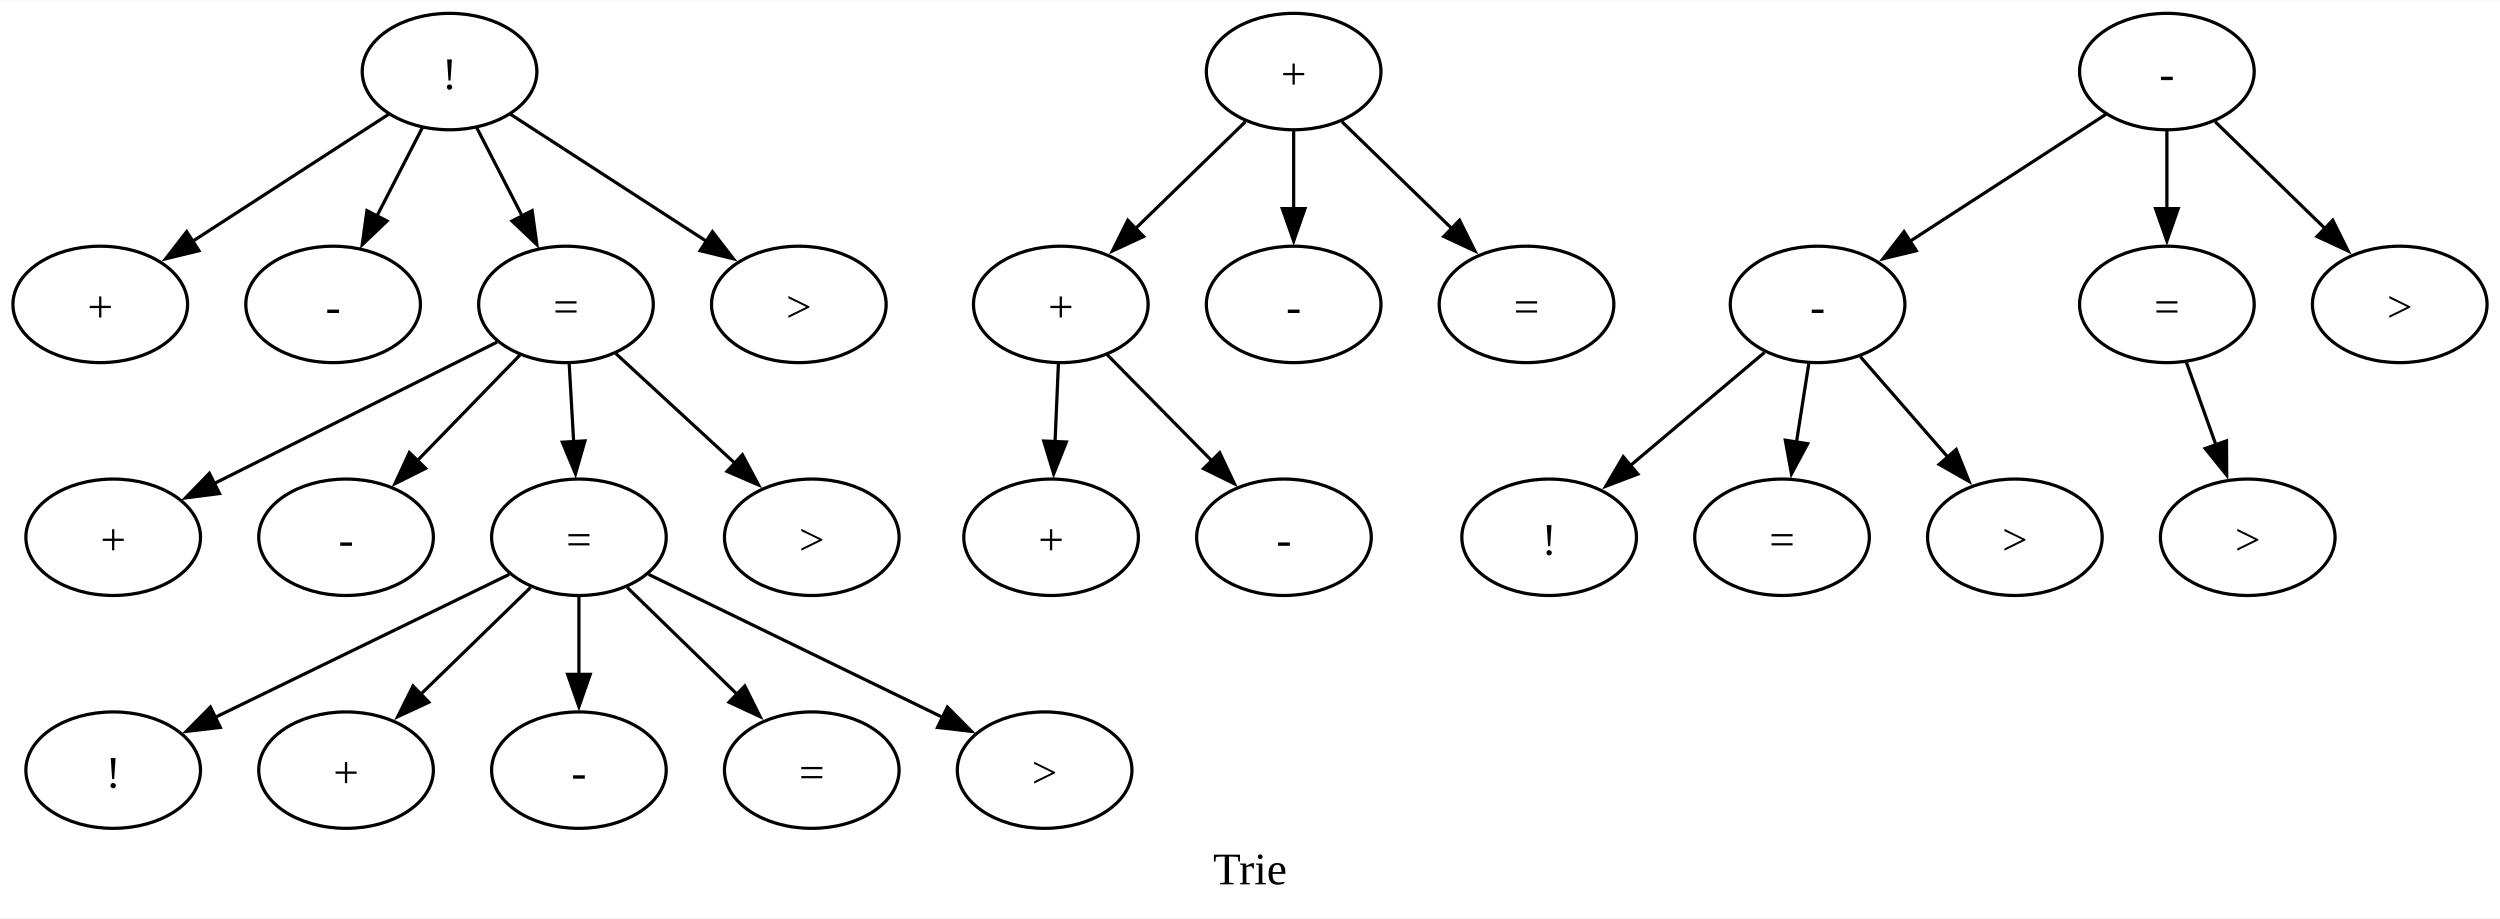
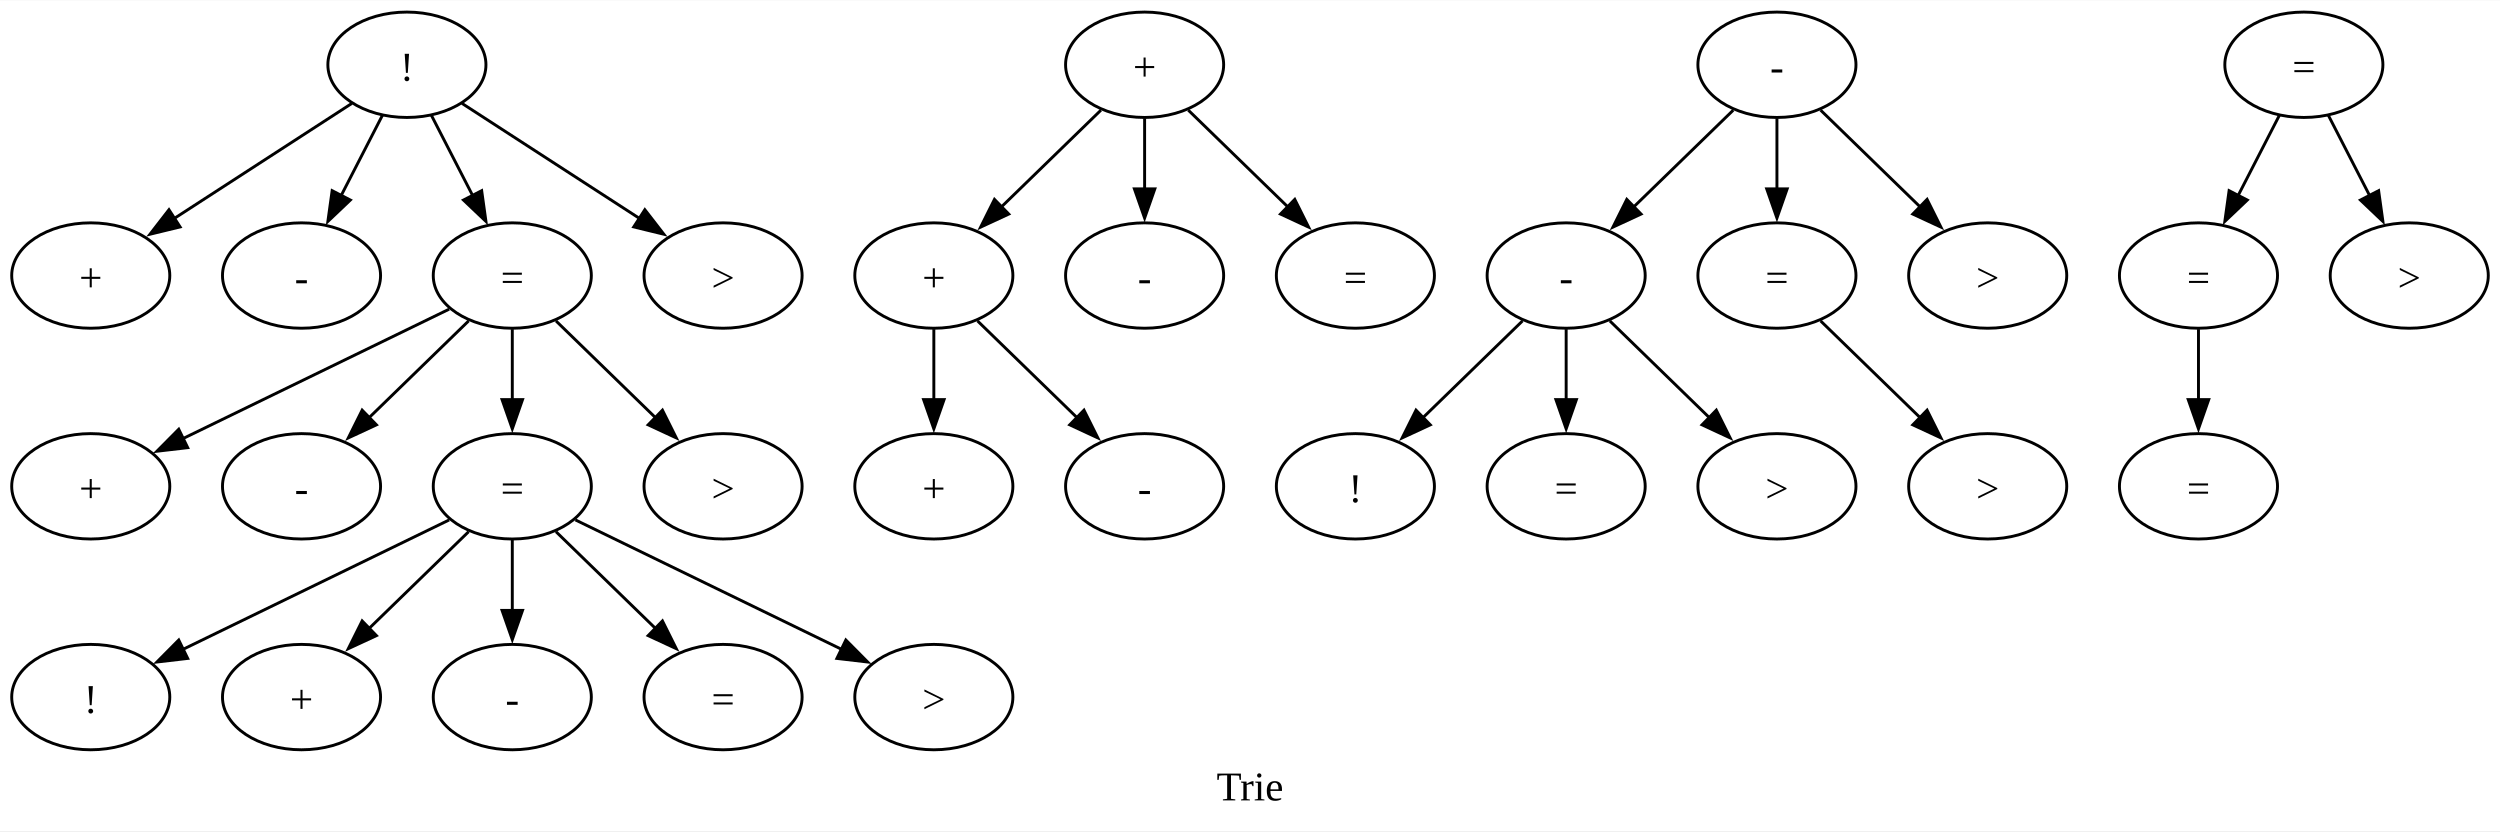
- <svg xmlns="http://www.w3.org/2000/svg" width="773pt" height="284pt" viewBox="0.00 0.00 773.00 283.75">
+ <svg xmlns="http://www.w3.org/2000/svg" width="854pt" height="284pt" viewBox="0.00 0.00 854.00 283.75">
  <g id="graph0" class="graph" transform="scale(1 1) rotate(0) translate(4 279.75)">
-     <polygon fill="white" stroke="none" points="-4,4 -4,-279.75 769,-279.75 769,4 -4,4" />
-     <text text-anchor="middle" x="382.5" y="-6.45" font-family="Times New Roman,serif" font-size="14.00">Trie</text>
+     <polygon fill="white" stroke="none" points="-4,4 -4,-279.75 850,-279.75 850,4 -4,4" />
+     <text text-anchor="middle" x="423" y="-6.45" font-family="Times New Roman,serif" font-size="14.00">Trie</text>
    <g id="node1" class="node">
      <ellipse fill="none" stroke="black" cx="135" cy="-257.75" rx="27" ry="18" />
      <text text-anchor="middle" x="135" y="-252.32" font-family="Times New Roman,serif" font-size="14.00">!</text>
    </g>
    <g id="node2" class="node">
      <ellipse fill="none" stroke="black" cx="27" cy="-185.75" rx="27" ry="18" />
      <text text-anchor="middle" x="27" y="-180.32" font-family="Times New Roman,serif" font-size="14.00">+</text>
    </g>
    <g id="edge1" class="edge">
      <path fill="none" stroke="black" d="M116.19,-244.56C99.41,-233.68 74.61,-217.61 55.41,-205.17" />
      <polygon fill="black" stroke="black" points="57.52,-202.36 47.23,-199.86 53.72,-208.24 57.52,-202.36" />
    </g>
    <g id="node3" class="node">
      <ellipse fill="none" stroke="black" cx="99" cy="-185.75" rx="27" ry="18" />
      <text text-anchor="middle" x="99" y="-180.32" font-family="Times New Roman,serif" font-size="14.00">-</text>
    </g>
    <g id="edge2" class="edge">
      <path fill="none" stroke="black" d="M126.65,-240.51C122.42,-232.3 117.19,-222.12 112.42,-212.84" />
      <polygon fill="black" stroke="black" points="115.68,-211.54 108,-204.24 109.46,-214.74 115.68,-211.54" />
    </g>
    <g id="node4" class="node">
      <ellipse fill="none" stroke="black" cx="171" cy="-185.75" rx="27" ry="18" />
      <text text-anchor="middle" x="171" y="-180.32" font-family="Times New Roman,serif" font-size="14.00">=</text>
    </g>
    <g id="edge3" class="edge">
      <path fill="none" stroke="black" d="M143.35,-240.51C147.58,-232.3 152.81,-222.12 157.58,-212.84" />
      <polygon fill="black" stroke="black" points="160.54,-214.74 162,-204.24 154.32,-211.54 160.54,-214.74" />
    </g>
    <g id="node5" class="node">
      <ellipse fill="none" stroke="black" cx="243" cy="-185.75" rx="27" ry="18" />
      <text text-anchor="middle" x="243" y="-180.32" font-family="Times New Roman,serif" font-size="14.00">&gt;</text>
    </g>
    <g id="edge4" class="edge">
      <path fill="none" stroke="black" d="M153.81,-244.56C170.59,-233.68 195.39,-217.61 214.59,-205.17" />
      <polygon fill="black" stroke="black" points="216.28,-208.24 222.77,-199.86 212.48,-202.36 216.28,-208.24" />
    </g>
    <g id="node6" class="node">
-       <ellipse fill="none" stroke="black" cx="31" cy="-113.75" rx="27" ry="18" />
-       <text text-anchor="middle" x="31" y="-108.33" font-family="Times New Roman,serif" font-size="14.00">+</text>
+       <ellipse fill="none" stroke="black" cx="27" cy="-113.75" rx="27" ry="18" />
+       <text text-anchor="middle" x="27" y="-108.33" font-family="Times New Roman,serif" font-size="14.00">+</text>
    </g>
    <g id="edge5" class="edge">
-       <path fill="none" stroke="black" d="M149.74,-174.12C126.37,-162.44 88.62,-143.56 61.97,-130.24" />
-       <polygon fill="black" stroke="black" points="63.87,-127.27 53.36,-125.93 60.74,-133.53 63.87,-127.27" />
+       <path fill="none" stroke="black" d="M149.44,-174.27C125.34,-162.55 86.08,-143.47 58.53,-130.07" />
+       <polygon fill="black" stroke="black" points="60.12,-126.96 49.6,-125.73 57.06,-133.25 60.12,-126.96" />
    </g>
    <g id="node7" class="node">
-       <ellipse fill="none" stroke="black" cx="103" cy="-113.75" rx="27" ry="18" />
-       <text text-anchor="middle" x="103" y="-108.33" font-family="Times New Roman,serif" font-size="14.00">-</text>
+       <ellipse fill="none" stroke="black" cx="99" cy="-113.75" rx="27" ry="18" />
+       <text text-anchor="middle" x="99" y="-108.33" font-family="Times New Roman,serif" font-size="14.00">-</text>
    </g>
    <g id="edge6" class="edge">
-       <path fill="none" stroke="black" d="M156.91,-170.25C147.7,-160.77 135.48,-148.19 125.01,-137.41" />
-       <polygon fill="black" stroke="black" points="127.6,-135.06 118.13,-130.32 122.58,-139.93 127.6,-135.06" />
+       <path fill="none" stroke="black" d="M156.08,-170.25C146.23,-160.67 133.14,-147.94 121.97,-137.09" />
+       <polygon fill="black" stroke="black" points="124.59,-134.75 114.98,-130.29 119.71,-139.77 124.59,-134.75" />
    </g>
    <g id="node8" class="node">
-       <ellipse fill="none" stroke="black" cx="175" cy="-113.75" rx="27" ry="18" />
-       <text text-anchor="middle" x="175" y="-108.33" font-family="Times New Roman,serif" font-size="14.00">=</text>
+       <ellipse fill="none" stroke="black" cx="171" cy="-113.75" rx="27" ry="18" />
+       <text text-anchor="middle" x="171" y="-108.33" font-family="Times New Roman,serif" font-size="14.00">=</text>
    </g>
    <g id="edge7" class="edge">
-       <path fill="none" stroke="black" d="M171.99,-167.45C172.41,-160.16 172.9,-151.48 173.37,-143.29" />
-       <polygon fill="black" stroke="black" points="176.86,-143.55 173.94,-133.37 169.87,-143.15 176.86,-143.55" />
+       <path fill="none" stroke="black" d="M171,-167.45C171,-160.16 171,-151.48 171,-143.29" />
+       <polygon fill="black" stroke="black" points="174.5,-143.37 171,-133.37 167.5,-143.37 174.5,-143.37" />
    </g>
    <g id="node9" class="node">
-       <ellipse fill="none" stroke="black" cx="247" cy="-113.75" rx="27" ry="18" />
-       <text text-anchor="middle" x="247" y="-108.33" font-family="Times New Roman,serif" font-size="14.00">&gt;</text>
+       <ellipse fill="none" stroke="black" cx="243" cy="-113.75" rx="27" ry="18" />
+       <text text-anchor="middle" x="243" y="-108.33" font-family="Times New Roman,serif" font-size="14.00">&gt;</text>
    </g>
    <g id="edge8" class="edge">
-       <path fill="none" stroke="black" d="M186.38,-170.58C196.99,-160.81 211.3,-147.63 223.35,-136.53" />
-       <polygon fill="black" stroke="black" points="225.55,-139.27 230.53,-129.92 220.8,-134.12 225.55,-139.27" />
+       <path fill="none" stroke="black" d="M185.92,-170.25C195.77,-160.67 208.86,-147.94 220.03,-137.09" />
+       <polygon fill="black" stroke="black" points="222.29,-139.77 227.02,-130.29 217.41,-134.75 222.29,-139.77" />
    </g>
    <g id="node10" class="node">
-       <ellipse fill="none" stroke="black" cx="31" cy="-41.75" rx="27" ry="18" />
-       <text text-anchor="middle" x="31" y="-36.33" font-family="Times New Roman,serif" font-size="14.00">!</text>
+       <ellipse fill="none" stroke="black" cx="27" cy="-41.75" rx="27" ry="18" />
+       <text text-anchor="middle" x="27" y="-36.33" font-family="Times New Roman,serif" font-size="14.00">!</text>
    </g>
    <g id="edge9" class="edge">
-       <path fill="none" stroke="black" d="M153.44,-102.27C129.34,-90.55 90.08,-71.47 62.53,-58.07" />
-       <polygon fill="black" stroke="black" points="64.12,-54.96 53.6,-53.73 61.06,-61.25 64.12,-54.96" />
+       <path fill="none" stroke="black" d="M149.44,-102.27C125.34,-90.55 86.08,-71.47 58.53,-58.07" />
+       <polygon fill="black" stroke="black" points="60.12,-54.96 49.6,-53.73 57.06,-61.25 60.12,-54.96" />
    </g>
    <g id="node11" class="node">
-       <ellipse fill="none" stroke="black" cx="103" cy="-41.75" rx="27" ry="18" />
-       <text text-anchor="middle" x="103" y="-36.33" font-family="Times New Roman,serif" font-size="14.00">+</text>
+       <ellipse fill="none" stroke="black" cx="99" cy="-41.75" rx="27" ry="18" />
+       <text text-anchor="middle" x="99" y="-36.33" font-family="Times New Roman,serif" font-size="14.00">+</text>
    </g>
    <g id="edge10" class="edge">
-       <path fill="none" stroke="black" d="M160.08,-98.25C150.23,-88.67 137.14,-75.94 125.97,-65.09" />
-       <polygon fill="black" stroke="black" points="128.59,-62.75 118.98,-58.29 123.71,-67.77 128.59,-62.75" />
+       <path fill="none" stroke="black" d="M156.08,-98.25C146.23,-88.67 133.14,-75.94 121.97,-65.09" />
+       <polygon fill="black" stroke="black" points="124.59,-62.75 114.98,-58.29 119.71,-67.77 124.59,-62.75" />
    </g>
    <g id="node12" class="node">
-       <ellipse fill="none" stroke="black" cx="175" cy="-41.75" rx="27" ry="18" />
-       <text text-anchor="middle" x="175" y="-36.33" font-family="Times New Roman,serif" font-size="14.00">-</text>
+       <ellipse fill="none" stroke="black" cx="171" cy="-41.75" rx="27" ry="18" />
+       <text text-anchor="middle" x="171" y="-36.33" font-family="Times New Roman,serif" font-size="14.00">-</text>
    </g>
    <g id="edge11" class="edge">
-       <path fill="none" stroke="black" d="M175,-95.45C175,-88.16 175,-79.48 175,-71.29" />
-       <polygon fill="black" stroke="black" points="178.5,-71.37 175,-61.37 171.5,-71.37 178.5,-71.37" />
+       <path fill="none" stroke="black" d="M171,-95.45C171,-88.16 171,-79.48 171,-71.29" />
+       <polygon fill="black" stroke="black" points="174.5,-71.37 171,-61.37 167.5,-71.37 174.5,-71.37" />
    </g>
    <g id="node13" class="node">
-       <ellipse fill="none" stroke="black" cx="247" cy="-41.75" rx="27" ry="18" />
-       <text text-anchor="middle" x="247" y="-36.33" font-family="Times New Roman,serif" font-size="14.00">=</text>
+       <ellipse fill="none" stroke="black" cx="243" cy="-41.75" rx="27" ry="18" />
+       <text text-anchor="middle" x="243" y="-36.33" font-family="Times New Roman,serif" font-size="14.00">=</text>
    </g>
    <g id="edge12" class="edge">
-       <path fill="none" stroke="black" d="M189.92,-98.25C199.77,-88.67 212.86,-75.94 224.03,-65.09" />
-       <polygon fill="black" stroke="black" points="226.29,-67.77 231.02,-58.29 221.41,-62.75 226.29,-67.77" />
+       <path fill="none" stroke="black" d="M185.92,-98.25C195.77,-88.67 208.86,-75.94 220.03,-65.09" />
+       <polygon fill="black" stroke="black" points="222.29,-67.77 227.02,-58.29 217.41,-62.75 222.29,-67.77" />
    </g>
    <g id="node14" class="node">
-       <ellipse fill="none" stroke="black" cx="319" cy="-41.75" rx="27" ry="18" />
-       <text text-anchor="middle" x="319" y="-36.33" font-family="Times New Roman,serif" font-size="14.00">&gt;</text>
+       <ellipse fill="none" stroke="black" cx="315" cy="-41.75" rx="27" ry="18" />
+       <text text-anchor="middle" x="315" y="-36.33" font-family="Times New Roman,serif" font-size="14.00">&gt;</text>
    </g>
    <g id="edge13" class="edge">
-       <path fill="none" stroke="black" d="M196.56,-102.27C220.66,-90.55 259.92,-71.47 287.47,-58.07" />
-       <polygon fill="black" stroke="black" points="288.94,-61.25 296.4,-53.73 285.88,-54.96 288.94,-61.25" />
+       <path fill="none" stroke="black" d="M192.56,-102.27C216.66,-90.55 255.92,-71.47 283.47,-58.07" />
+       <polygon fill="black" stroke="black" points="284.94,-61.25 292.4,-53.73 281.88,-54.96 284.94,-61.25" />
    </g>
    <g id="node15" class="node">
-       <ellipse fill="none" stroke="black" cx="396" cy="-257.75" rx="27" ry="18" />
-       <text text-anchor="middle" x="396" y="-252.32" font-family="Times New Roman,serif" font-size="14.00">+</text>
+       <ellipse fill="none" stroke="black" cx="387" cy="-257.75" rx="27" ry="18" />
+       <text text-anchor="middle" x="387" y="-252.32" font-family="Times New Roman,serif" font-size="14.00">+</text>
    </g>
    <g id="node16" class="node">
-       <ellipse fill="none" stroke="black" cx="324" cy="-185.75" rx="27" ry="18" />
-       <text text-anchor="middle" x="324" y="-180.32" font-family="Times New Roman,serif" font-size="14.00">+</text>
+       <ellipse fill="none" stroke="black" cx="315" cy="-185.75" rx="27" ry="18" />
+       <text text-anchor="middle" x="315" y="-180.32" font-family="Times New Roman,serif" font-size="14.00">+</text>
    </g>
    <g id="edge14" class="edge">
-       <path fill="none" stroke="black" d="M381.08,-242.25C371.23,-232.67 358.14,-219.94 346.97,-209.09" />
-       <polygon fill="black" stroke="black" points="349.59,-206.75 339.98,-202.29 344.71,-211.77 349.59,-206.75" />
+       <path fill="none" stroke="black" d="M372.08,-242.25C362.23,-232.67 349.14,-219.94 337.97,-209.09" />
+       <polygon fill="black" stroke="black" points="340.59,-206.75 330.98,-202.29 335.71,-211.77 340.59,-206.75" />
    </g>
    <g id="node17" class="node">
-       <ellipse fill="none" stroke="black" cx="396" cy="-185.75" rx="27" ry="18" />
-       <text text-anchor="middle" x="396" y="-180.32" font-family="Times New Roman,serif" font-size="14.00">-</text>
+       <ellipse fill="none" stroke="black" cx="387" cy="-185.75" rx="27" ry="18" />
+       <text text-anchor="middle" x="387" y="-180.32" font-family="Times New Roman,serif" font-size="14.00">-</text>
    </g>
    <g id="edge15" class="edge">
-       <path fill="none" stroke="black" d="M396,-239.45C396,-232.16 396,-223.48 396,-215.29" />
-       <polygon fill="black" stroke="black" points="399.5,-215.37 396,-205.37 392.5,-215.37 399.5,-215.37" />
+       <path fill="none" stroke="black" d="M387,-239.45C387,-232.16 387,-223.48 387,-215.29" />
+       <polygon fill="black" stroke="black" points="390.5,-215.37 387,-205.37 383.5,-215.37 390.5,-215.37" />
    </g>
    <g id="node18" class="node">
-       <ellipse fill="none" stroke="black" cx="468" cy="-185.75" rx="27" ry="18" />
-       <text text-anchor="middle" x="468" y="-180.32" font-family="Times New Roman,serif" font-size="14.00">=</text>
+       <ellipse fill="none" stroke="black" cx="459" cy="-185.75" rx="27" ry="18" />
+       <text text-anchor="middle" x="459" y="-180.32" font-family="Times New Roman,serif" font-size="14.00">=</text>
    </g>
    <g id="edge16" class="edge">
-       <path fill="none" stroke="black" d="M410.92,-242.25C420.77,-232.67 433.86,-219.94 445.03,-209.09" />
-       <polygon fill="black" stroke="black" points="447.29,-211.77 452.02,-202.29 442.41,-206.75 447.29,-211.77" />
+       <path fill="none" stroke="black" d="M401.92,-242.25C411.77,-232.67 424.86,-219.94 436.03,-209.09" />
+       <polygon fill="black" stroke="black" points="438.29,-211.77 443.02,-202.29 433.41,-206.75 438.29,-211.77" />
    </g>
    <g id="node19" class="node">
-       <ellipse fill="none" stroke="black" cx="321" cy="-113.75" rx="27" ry="18" />
-       <text text-anchor="middle" x="321" y="-108.33" font-family="Times New Roman,serif" font-size="14.00">+</text>
+       <ellipse fill="none" stroke="black" cx="315" cy="-113.75" rx="27" ry="18" />
+       <text text-anchor="middle" x="315" y="-108.33" font-family="Times New Roman,serif" font-size="14.00">+</text>
    </g>
    <g id="edge17" class="edge">
-       <path fill="none" stroke="black" d="M323.26,-167.45C322.95,-160.16 322.57,-151.48 322.22,-143.29" />
-       <polygon fill="black" stroke="black" points="325.72,-143.21 321.8,-133.37 318.73,-143.51 325.72,-143.21" />
+       <path fill="none" stroke="black" d="M315,-167.45C315,-160.16 315,-151.48 315,-143.29" />
+       <polygon fill="black" stroke="black" points="318.5,-143.37 315,-133.37 311.5,-143.37 318.5,-143.37" />
    </g>
    <g id="node20" class="node">
-       <ellipse fill="none" stroke="black" cx="393" cy="-113.75" rx="27" ry="18" />
-       <text text-anchor="middle" x="393" y="-108.33" font-family="Times New Roman,serif" font-size="14.00">-</text>
+       <ellipse fill="none" stroke="black" cx="387" cy="-113.75" rx="27" ry="18" />
+       <text text-anchor="middle" x="387" y="-108.33" font-family="Times New Roman,serif" font-size="14.00">-</text>
    </g>
    <g id="edge18" class="edge">
-       <path fill="none" stroke="black" d="M338.3,-170.25C347.64,-160.77 360.04,-148.19 370.67,-137.41" />
-       <polygon fill="black" stroke="black" points="373.13,-139.89 377.66,-130.31 368.15,-134.98 373.13,-139.89" />
+       <path fill="none" stroke="black" d="M329.92,-170.25C339.77,-160.67 352.86,-147.94 364.03,-137.09" />
+       <polygon fill="black" stroke="black" points="366.29,-139.77 371.02,-130.29 361.41,-134.75 366.29,-139.77" />
    </g>
    <g id="node21" class="node">
-       <ellipse fill="none" stroke="black" cx="666" cy="-257.75" rx="27" ry="18" />
-       <text text-anchor="middle" x="666" y="-252.32" font-family="Times New Roman,serif" font-size="14.00">-</text>
+       <ellipse fill="none" stroke="black" cx="603" cy="-257.75" rx="27" ry="18" />
+       <text text-anchor="middle" x="603" y="-252.32" font-family="Times New Roman,serif" font-size="14.00">-</text>
    </g>
    <g id="node22" class="node">
-       <ellipse fill="none" stroke="black" cx="558" cy="-185.75" rx="27" ry="18" />
-       <text text-anchor="middle" x="558" y="-180.32" font-family="Times New Roman,serif" font-size="14.00">-</text>
+       <ellipse fill="none" stroke="black" cx="531" cy="-185.75" rx="27" ry="18" />
+       <text text-anchor="middle" x="531" y="-180.32" font-family="Times New Roman,serif" font-size="14.00">-</text>
    </g>
    <g id="edge19" class="edge">
-       <path fill="none" stroke="black" d="M647.19,-244.56C630.41,-233.68 605.61,-217.61 586.41,-205.17" />
-       <polygon fill="black" stroke="black" points="588.52,-202.36 578.23,-199.86 584.72,-208.24 588.52,-202.36" />
+       <path fill="none" stroke="black" d="M588.08,-242.25C578.23,-232.67 565.14,-219.94 553.97,-209.09" />
+       <polygon fill="black" stroke="black" points="556.59,-206.75 546.98,-202.29 551.71,-211.77 556.59,-206.75" />
    </g>
    <g id="node23" class="node">
-       <ellipse fill="none" stroke="black" cx="666" cy="-185.75" rx="27" ry="18" />
-       <text text-anchor="middle" x="666" y="-180.32" font-family="Times New Roman,serif" font-size="14.00">=</text>
+       <ellipse fill="none" stroke="black" cx="603" cy="-185.75" rx="27" ry="18" />
+       <text text-anchor="middle" x="603" y="-180.32" font-family="Times New Roman,serif" font-size="14.00">=</text>
    </g>
    <g id="edge20" class="edge">
-       <path fill="none" stroke="black" d="M666,-239.45C666,-232.16 666,-223.48 666,-215.29" />
-       <polygon fill="black" stroke="black" points="669.5,-215.37 666,-205.37 662.5,-215.37 669.5,-215.37" />
+       <path fill="none" stroke="black" d="M603,-239.45C603,-232.16 603,-223.48 603,-215.29" />
+       <polygon fill="black" stroke="black" points="606.5,-215.37 603,-205.37 599.5,-215.37 606.5,-215.37" />
    </g>
    <g id="node24" class="node">
-       <ellipse fill="none" stroke="black" cx="738" cy="-185.75" rx="27" ry="18" />
-       <text text-anchor="middle" x="738" y="-180.32" font-family="Times New Roman,serif" font-size="14.00">&gt;</text>
+       <ellipse fill="none" stroke="black" cx="675" cy="-185.75" rx="27" ry="18" />
+       <text text-anchor="middle" x="675" y="-180.32" font-family="Times New Roman,serif" font-size="14.00">&gt;</text>
    </g>
    <g id="edge21" class="edge">
-       <path fill="none" stroke="black" d="M680.92,-242.25C690.77,-232.67 703.86,-219.94 715.03,-209.09" />
-       <polygon fill="black" stroke="black" points="717.29,-211.77 722.02,-202.29 712.41,-206.75 717.29,-211.77" />
+       <path fill="none" stroke="black" d="M617.92,-242.25C627.77,-232.67 640.86,-219.94 652.03,-209.09" />
+       <polygon fill="black" stroke="black" points="654.29,-211.77 659.02,-202.29 649.41,-206.75 654.29,-211.77" />
    </g>
    <g id="node25" class="node">
-       <ellipse fill="none" stroke="black" cx="475" cy="-113.75" rx="27" ry="18" />
-       <text text-anchor="middle" x="475" y="-108.33" font-family="Times New Roman,serif" font-size="14.00">!</text>
+       <ellipse fill="none" stroke="black" cx="459" cy="-113.75" rx="27" ry="18" />
+       <text text-anchor="middle" x="459" y="-108.33" font-family="Times New Roman,serif" font-size="14.00">!</text>
    </g>
    <g id="edge22" class="edge">
-       <path fill="none" stroke="black" d="M541.6,-170.92C529.78,-160.95 513.6,-147.31 500.15,-135.96" />
-       <polygon fill="black" stroke="black" points="502.42,-133.3 492.52,-129.53 497.91,-138.65 502.42,-133.3" />
+       <path fill="none" stroke="black" d="M516.08,-170.25C506.23,-160.67 493.14,-147.94 481.97,-137.09" />
+       <polygon fill="black" stroke="black" points="484.59,-134.75 474.98,-130.29 479.71,-139.77 484.59,-134.75" />
    </g>
    <g id="node26" class="node">
-       <ellipse fill="none" stroke="black" cx="547" cy="-113.75" rx="27" ry="18" />
-       <text text-anchor="middle" x="547" y="-108.33" font-family="Times New Roman,serif" font-size="14.00">=</text>
+       <ellipse fill="none" stroke="black" cx="531" cy="-113.75" rx="27" ry="18" />
+       <text text-anchor="middle" x="531" y="-108.33" font-family="Times New Roman,serif" font-size="14.00">=</text>
    </g>
    <g id="edge23" class="edge">
-       <path fill="none" stroke="black" d="M555.28,-167.45C554.12,-160.07 552.74,-151.27 551.44,-143" />
-       <polygon fill="black" stroke="black" points="554.93,-142.68 549.92,-133.35 548.02,-143.77 554.93,-142.68" />
+       <path fill="none" stroke="black" d="M531,-167.45C531,-160.16 531,-151.48 531,-143.29" />
+       <polygon fill="black" stroke="black" points="534.5,-143.37 531,-133.37 527.5,-143.37 534.5,-143.37" />
    </g>
    <g id="node27" class="node">
-       <ellipse fill="none" stroke="black" cx="619" cy="-113.75" rx="27" ry="18" />
-       <text text-anchor="middle" x="619" y="-108.33" font-family="Times New Roman,serif" font-size="14.00">&gt;</text>
+       <ellipse fill="none" stroke="black" cx="603" cy="-113.75" rx="27" ry="18" />
+       <text text-anchor="middle" x="603" y="-108.33" font-family="Times New Roman,serif" font-size="14.00">&gt;</text>
    </g>
    <g id="edge24" class="edge">
-       <path fill="none" stroke="black" d="M571.24,-169.56C579.15,-160.48 589.38,-148.75 598.33,-138.47" />
-       <polygon fill="black" stroke="black" points="600.86,-140.89 604.8,-131.05 595.59,-136.29 600.86,-140.89" />
+       <path fill="none" stroke="black" d="M545.92,-170.25C555.77,-160.67 568.86,-147.94 580.03,-137.09" />
+       <polygon fill="black" stroke="black" points="582.29,-139.77 587.02,-130.29 577.41,-134.75 582.29,-139.77" />
    </g>
    <g id="node28" class="node">
-       <ellipse fill="none" stroke="black" cx="691" cy="-113.75" rx="27" ry="18" />
-       <text text-anchor="middle" x="691" y="-108.33" font-family="Times New Roman,serif" font-size="14.00">&gt;</text>
+       <ellipse fill="none" stroke="black" cx="675" cy="-113.75" rx="27" ry="18" />
+       <text text-anchor="middle" x="675" y="-108.33" font-family="Times New Roman,serif" font-size="14.00">&gt;</text>
    </g>
    <g id="edge25" class="edge">
-       <path fill="none" stroke="black" d="M672.05,-167.8C674.78,-160.15 678.08,-150.91 681.16,-142.31" />
-       <polygon fill="black" stroke="black" points="684.43,-143.56 684.49,-132.96 677.84,-141.2 684.43,-143.56" />
+       <path fill="none" stroke="black" d="M617.92,-170.25C627.77,-160.67 640.86,-147.94 652.03,-137.09" />
+       <polygon fill="black" stroke="black" points="654.29,-139.77 659.02,-130.29 649.41,-134.75 654.29,-139.77" />
+     </g>
+     <g id="node29" class="node">
+       <ellipse fill="none" stroke="black" cx="783" cy="-257.75" rx="27" ry="18" />
+       <text text-anchor="middle" x="783" y="-252.32" font-family="Times New Roman,serif" font-size="14.00">=</text>
+     </g>
+     <g id="node30" class="node">
+       <ellipse fill="none" stroke="black" cx="747" cy="-185.75" rx="27" ry="18" />
+       <text text-anchor="middle" x="747" y="-180.32" font-family="Times New Roman,serif" font-size="14.00">=</text>
+     </g>
+     <g id="edge26" class="edge">
+       <path fill="none" stroke="black" d="M774.65,-240.51C770.42,-232.3 765.19,-222.12 760.42,-212.84" />
+       <polygon fill="black" stroke="black" points="763.68,-211.54 756,-204.24 757.46,-214.74 763.68,-211.54" />
+     </g>
+     <g id="node31" class="node">
+       <ellipse fill="none" stroke="black" cx="819" cy="-185.75" rx="27" ry="18" />
+       <text text-anchor="middle" x="819" y="-180.32" font-family="Times New Roman,serif" font-size="14.00">&gt;</text>
+     </g>
+     <g id="edge28" class="edge">
+       <path fill="none" stroke="black" d="M791.35,-240.51C795.58,-232.3 800.81,-222.12 805.58,-212.84" />
+       <polygon fill="black" stroke="black" points="808.54,-214.74 810,-204.24 802.32,-211.54 808.54,-214.74" />
+     </g>
+     <g id="node32" class="node">
+       <ellipse fill="none" stroke="black" cx="747" cy="-113.75" rx="27" ry="18" />
+       <text text-anchor="middle" x="747" y="-108.33" font-family="Times New Roman,serif" font-size="14.00">=</text>
+     </g>
+     <g id="edge27" class="edge">
+       <path fill="none" stroke="black" d="M747,-167.45C747,-160.16 747,-151.48 747,-143.29" />
+       <polygon fill="black" stroke="black" points="750.5,-143.37 747,-133.37 743.5,-143.37 750.5,-143.37" />
    </g>
  </g>
</svg>
